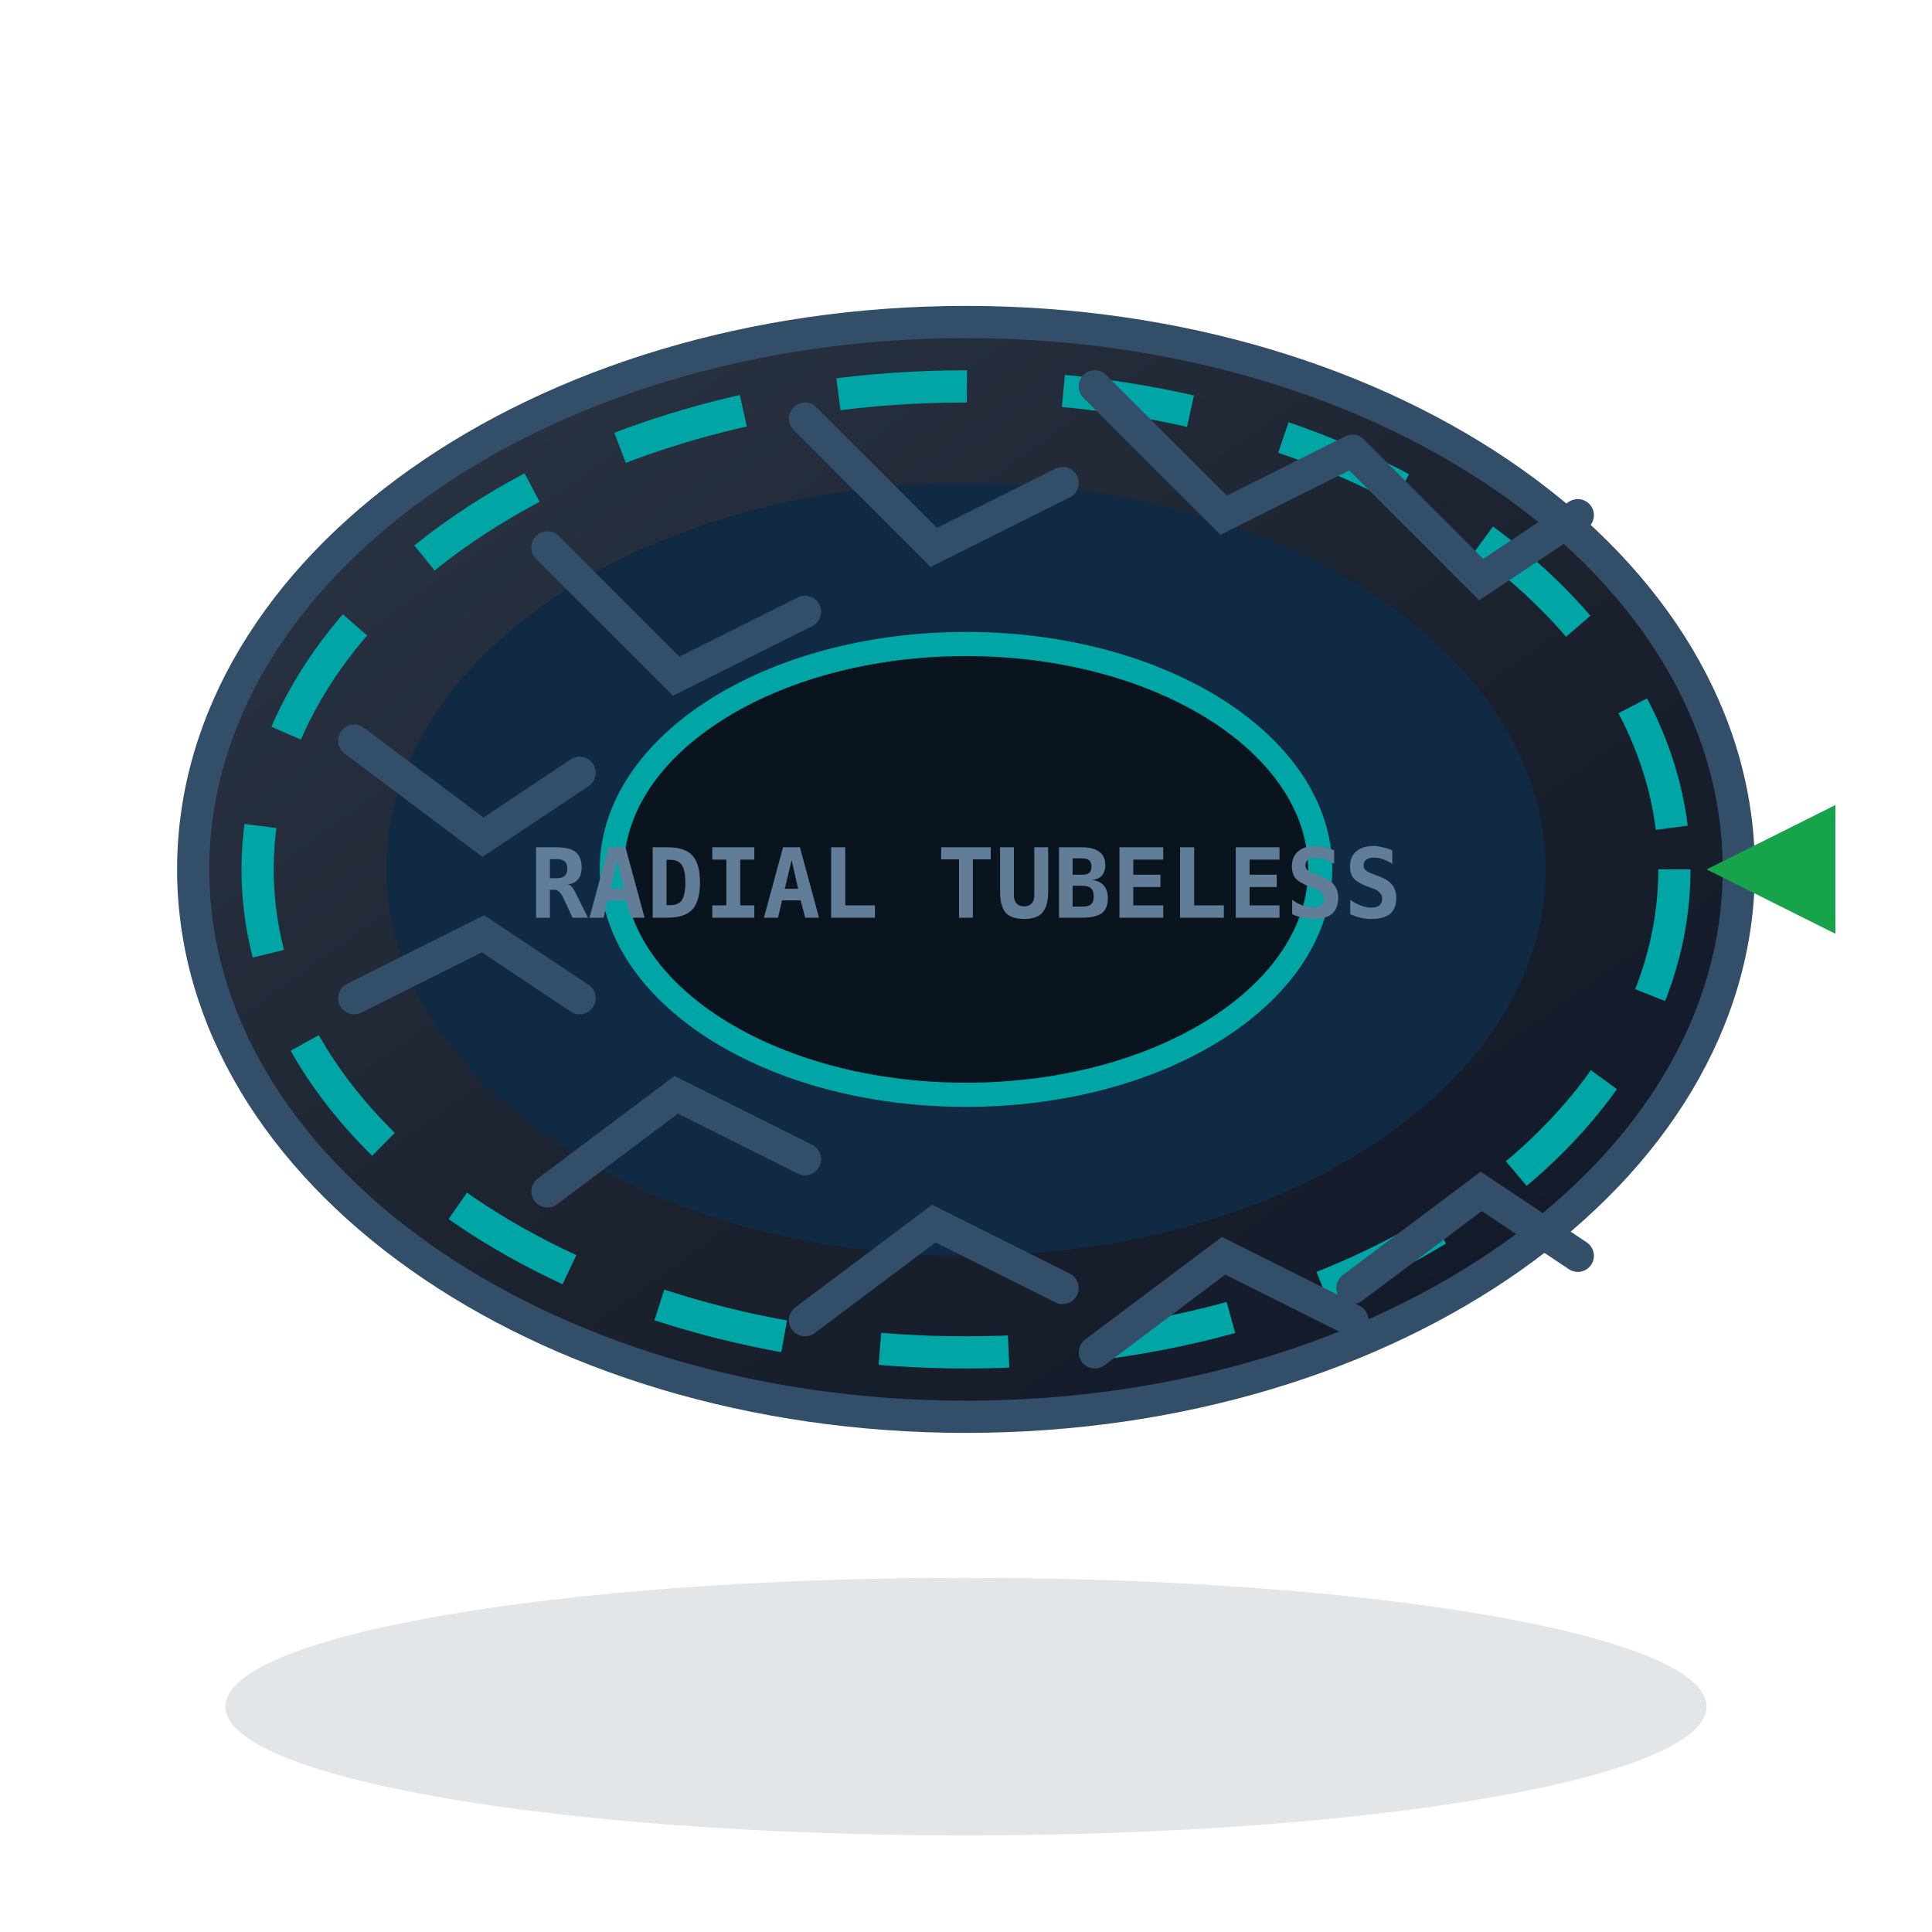
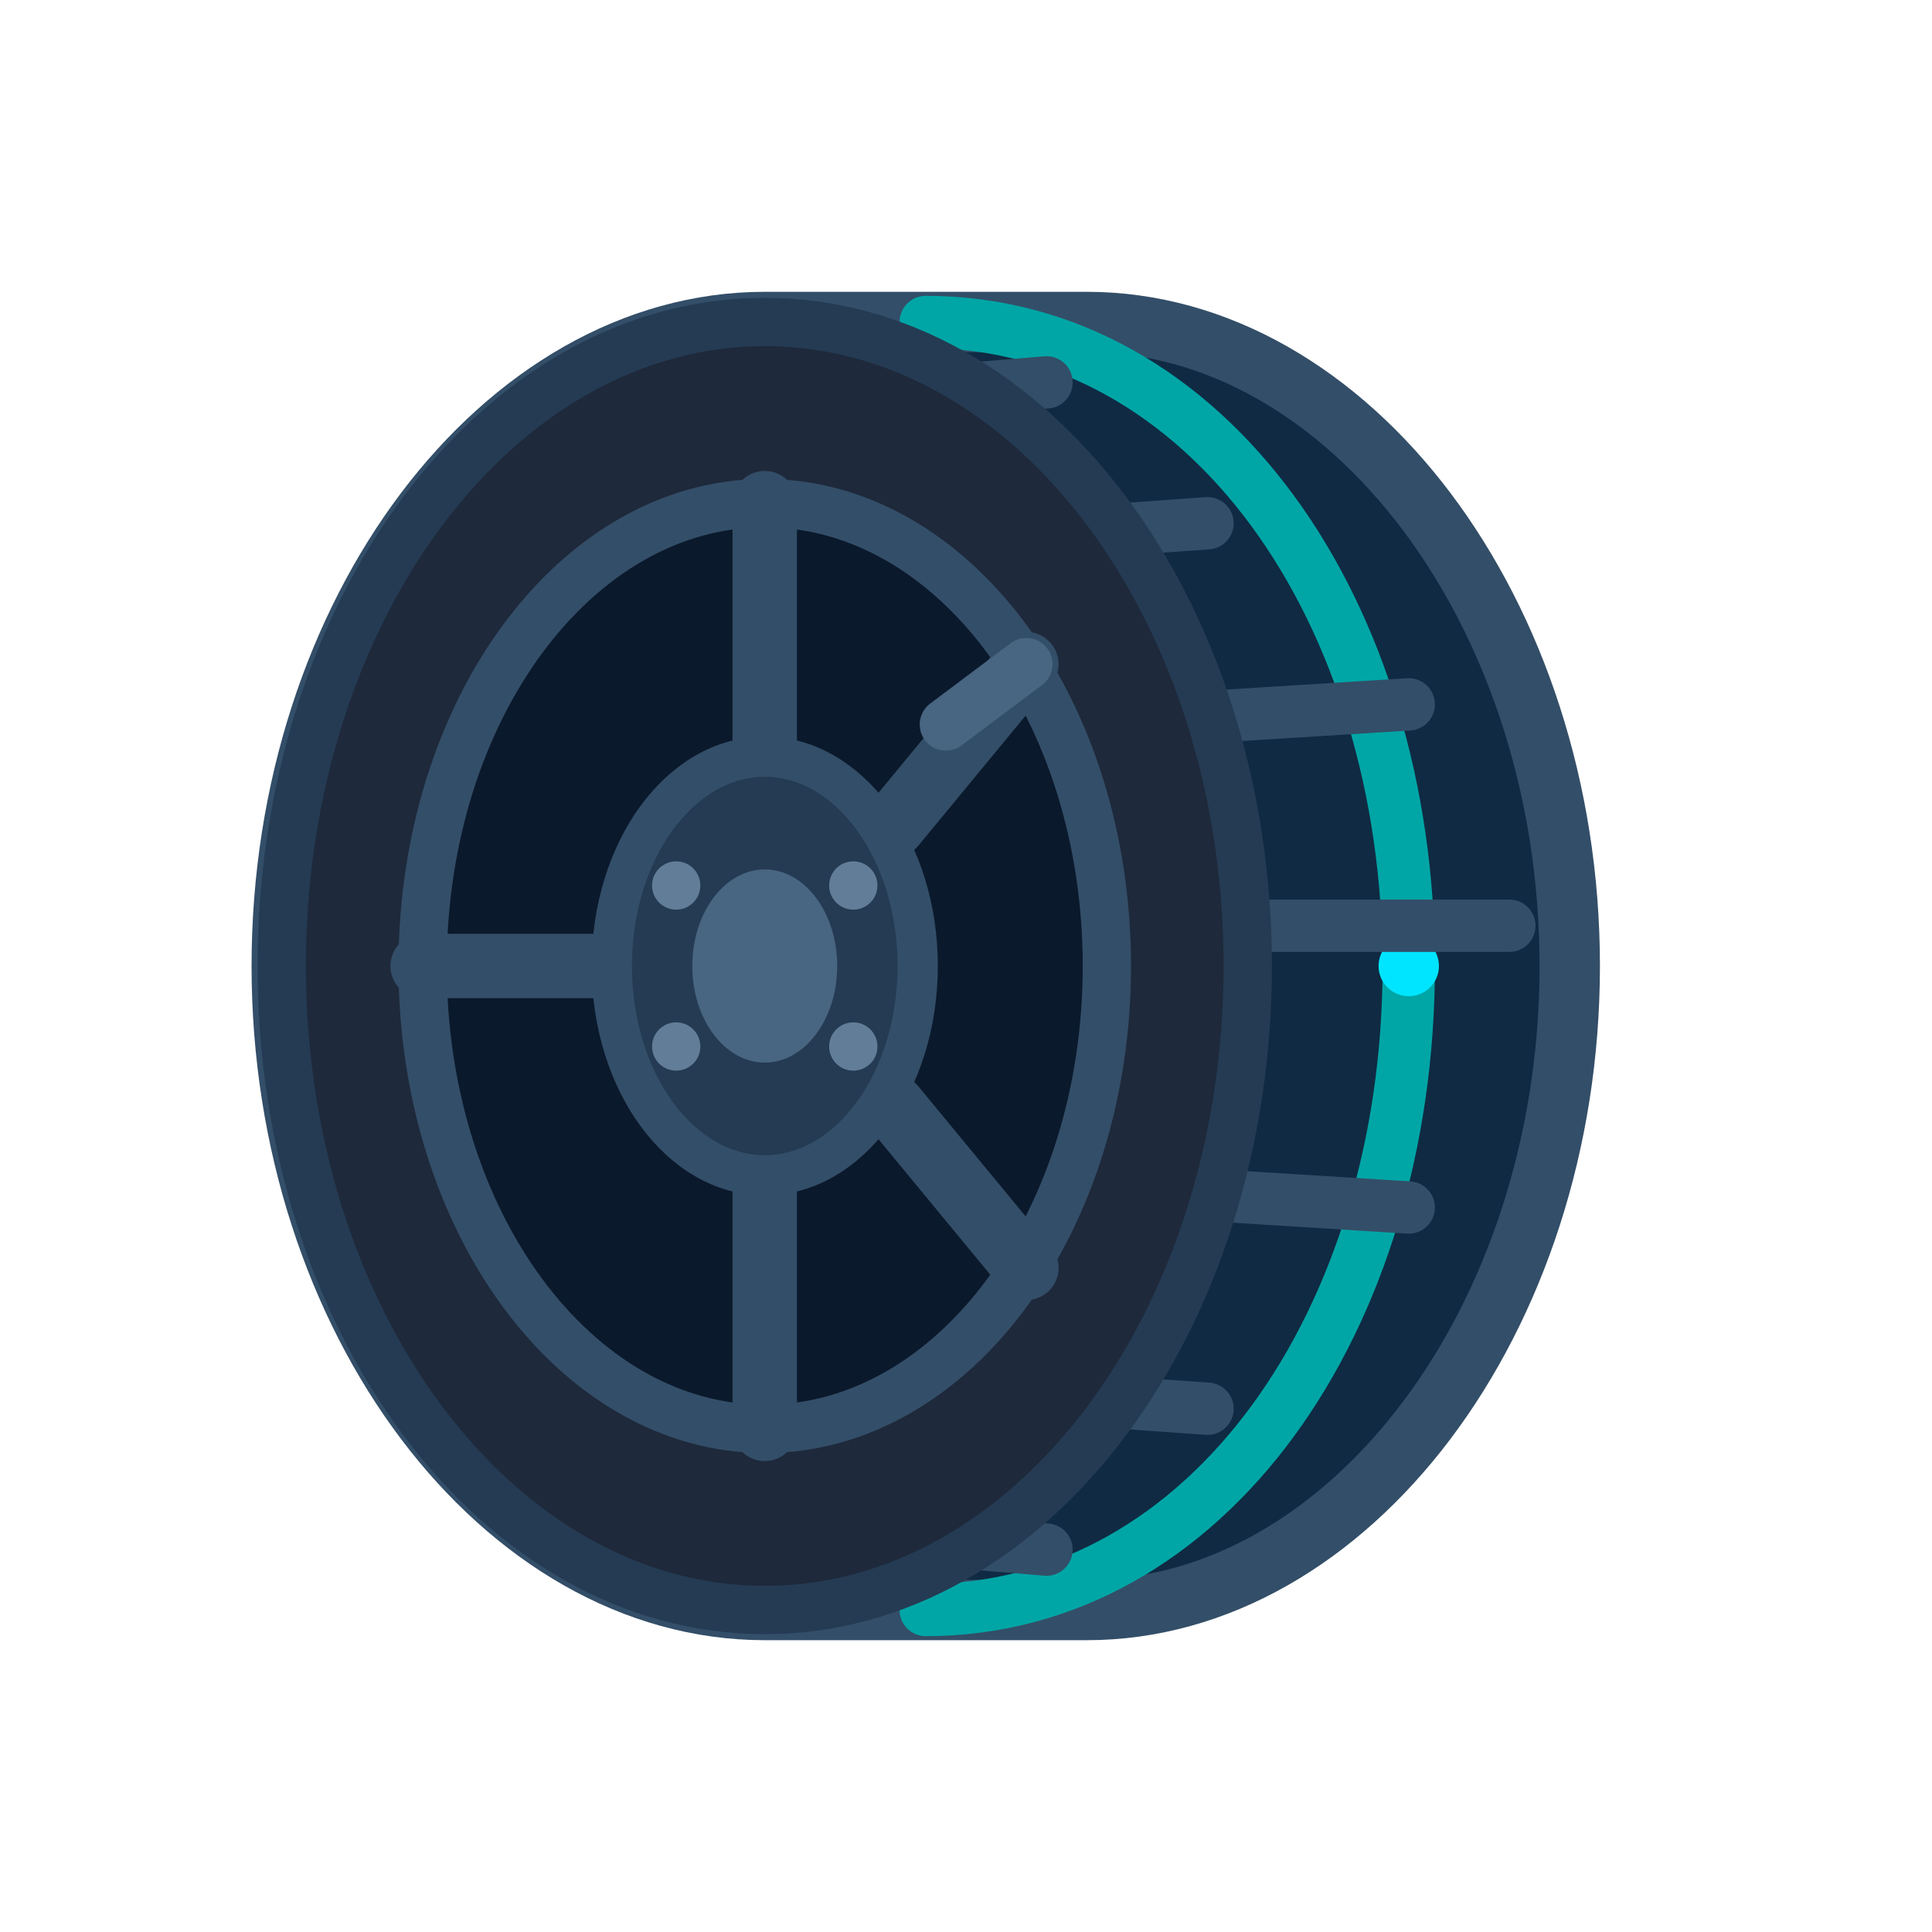
<svg xmlns="http://www.w3.org/2000/svg" viewBox="0 0 48 48">
-   <defs>
-     <linearGradient id="tireRubber" x1="0%" y1="0%" x2="100%" y2="100%">
-       <stop offset="0%" stop-color="#2D3748" />
-       <stop offset="60%" stop-color="#1A202C" />
-       <stop offset="100%" stop-color="#0F172A" />
-     </linearGradient>
-   </defs>
-   <g transform="scale(0.4)">
-     <ellipse cx="60" cy="106" rx="46" ry="8" fill="#102A43" fill-opacity="0.12" />
-     <ellipse cx="60" cy="54" rx="48" ry="34" fill="url(#tireRubber)" stroke="#334E68" stroke-width="2" />
-     <ellipse cx="60" cy="54" rx="36" ry="24" fill="#102A43" />
-     <ellipse cx="60" cy="54" rx="22" ry="14" fill="#0A141E" stroke="#00A6A6" stroke-width="1.5" />
-     <ellipse cx="60" cy="54" rx="44" ry="30" fill="none" stroke="#00A6A6" stroke-width="2" stroke-dasharray="8 6" />
-     <path d="M22 46 L30 52 L36 48" fill="none" stroke="#334E68" stroke-width="2" stroke-linecap="round" />
-     <path d="M34 34 L42 42 L50 38" fill="none" stroke="#334E68" stroke-width="2" stroke-linecap="round" />
-     <path d="M50 26 L58 34 L66 30" fill="none" stroke="#334E68" stroke-width="2" stroke-linecap="round" />
-     <path d="M68 24 L76 32 L84 28" fill="none" stroke="#334E68" stroke-width="2" stroke-linecap="round" />
-     <path d="M84 28 L92 36 L98 32" fill="none" stroke="#334E68" stroke-width="2" stroke-linecap="round" />
-     <path d="M22 62 L30 58 L36 62" fill="none" stroke="#334E68" stroke-width="2" stroke-linecap="round" />
-     <path d="M34 74 L42 68 L50 72" fill="none" stroke="#334E68" stroke-width="2" stroke-linecap="round" />
-     <path d="M50 82 L58 76 L66 80" fill="none" stroke="#334E68" stroke-width="2" stroke-linecap="round" />
-     <path d="M68 84 L76 78 L84 82" fill="none" stroke="#334E68" stroke-width="2" stroke-linecap="round" />
-     <path d="M84 80 L92 74 L98 78" fill="none" stroke="#334E68" stroke-width="2" stroke-linecap="round" />
-     <polygon points="106,54 114,50 114,58" fill="#16A34A" />
-     <text x="60" y="57" fill="#627D98" font-family="monospace" font-size="6" font-weight="700" text-anchor="middle">RADIAL TUBELESS</text>
-   </g>
+   <path d="M19 8 L27 8 C33.5 8 39 15.2 39 24 C39 32.8 33.5 40 27 40 L19 40 C12.5 40 7 32.8 7 24 C7 15.2 12.5 8 19 8 Z" fill="#102A43" stroke="#334E68" stroke-width="1.5" stroke-linejoin="round" />
+   <path d="M23 8 C30 8 35 15.2 35 24 C35 32.8 30 40 23 40" fill="none" stroke="#00A6A6" stroke-width="1.3" stroke-linecap="round" />
+   <circle cx="35" cy="24" r="0.75" fill="#00E5FF" />
+   <line x1="20" y1="10" x2="26" y2="9.5" stroke="#334E68" stroke-width="1.3" stroke-linecap="round" />
+   <line x1="23" y1="13.5" x2="30" y2="13" stroke="#334E68" stroke-width="1.3" stroke-linecap="round" />
+   <line x1="27" y1="18" x2="35" y2="17.5" stroke="#334E68" stroke-width="1.3" stroke-linecap="round" />
+   <line x1="29.5" y1="23" x2="37.5" y2="23" stroke="#334E68" stroke-width="1.3" stroke-linecap="round" />
+   <line x1="27" y1="29.5" x2="35" y2="30" stroke="#334E68" stroke-width="1.3" stroke-linecap="round" />
+   <line x1="23" y1="34.5" x2="30" y2="35" stroke="#334E68" stroke-width="1.3" stroke-linecap="round" />
+   <line x1="20" y1="38" x2="26" y2="38.5" stroke="#334E68" stroke-width="1.3" stroke-linecap="round" />
+   <ellipse cx="19" cy="24" rx="12" ry="16" fill="#1E293B" stroke="#243B53" stroke-width="1.2" />
+   <ellipse cx="19" cy="24" rx="8.5" ry="11.5" fill="#0B192C" stroke="#334E68" stroke-width="1.2" />
+   <line x1="19" y1="18.8" x2="19" y2="12.5" stroke="#334E68" stroke-width="1.6" stroke-linecap="round" />
+   <line x1="19" y1="29.2" x2="19" y2="35.5" stroke="#334E68" stroke-width="1.6" stroke-linecap="round" />
+   <line x1="15.2" y1="24" x2="10.5" y2="24" stroke="#334E68" stroke-width="1.6" stroke-linecap="round" />
+   <line x1="22.2" y1="20.5" x2="25.5" y2="16.5" stroke="#334E68" stroke-width="1.6" stroke-linecap="round" />
+   <line x1="22.2" y1="27.5" x2="25.5" y2="31.5" stroke="#334E68" stroke-width="1.6" stroke-linecap="round" />
+   <ellipse cx="19" cy="24" rx="3.8" ry="5.2" fill="#243B53" stroke="#334E68" stroke-width="1" />
+   <ellipse cx="19" cy="24" rx="1.8" ry="2.4" fill="#486581" />
+   <circle cx="16.8" cy="22" r="0.6" fill="#627D98" />
+   <circle cx="21.2" cy="22" r="0.6" fill="#627D98" />
+   <circle cx="16.8" cy="26" r="0.6" fill="#627D98" />
+   <circle cx="21.2" cy="26" r="0.6" fill="#627D98" />
+   <line x1="23.5" y1="18" x2="25.5" y2="16.5" stroke="#486581" stroke-width="1.3" stroke-linecap="round" />
</svg>
